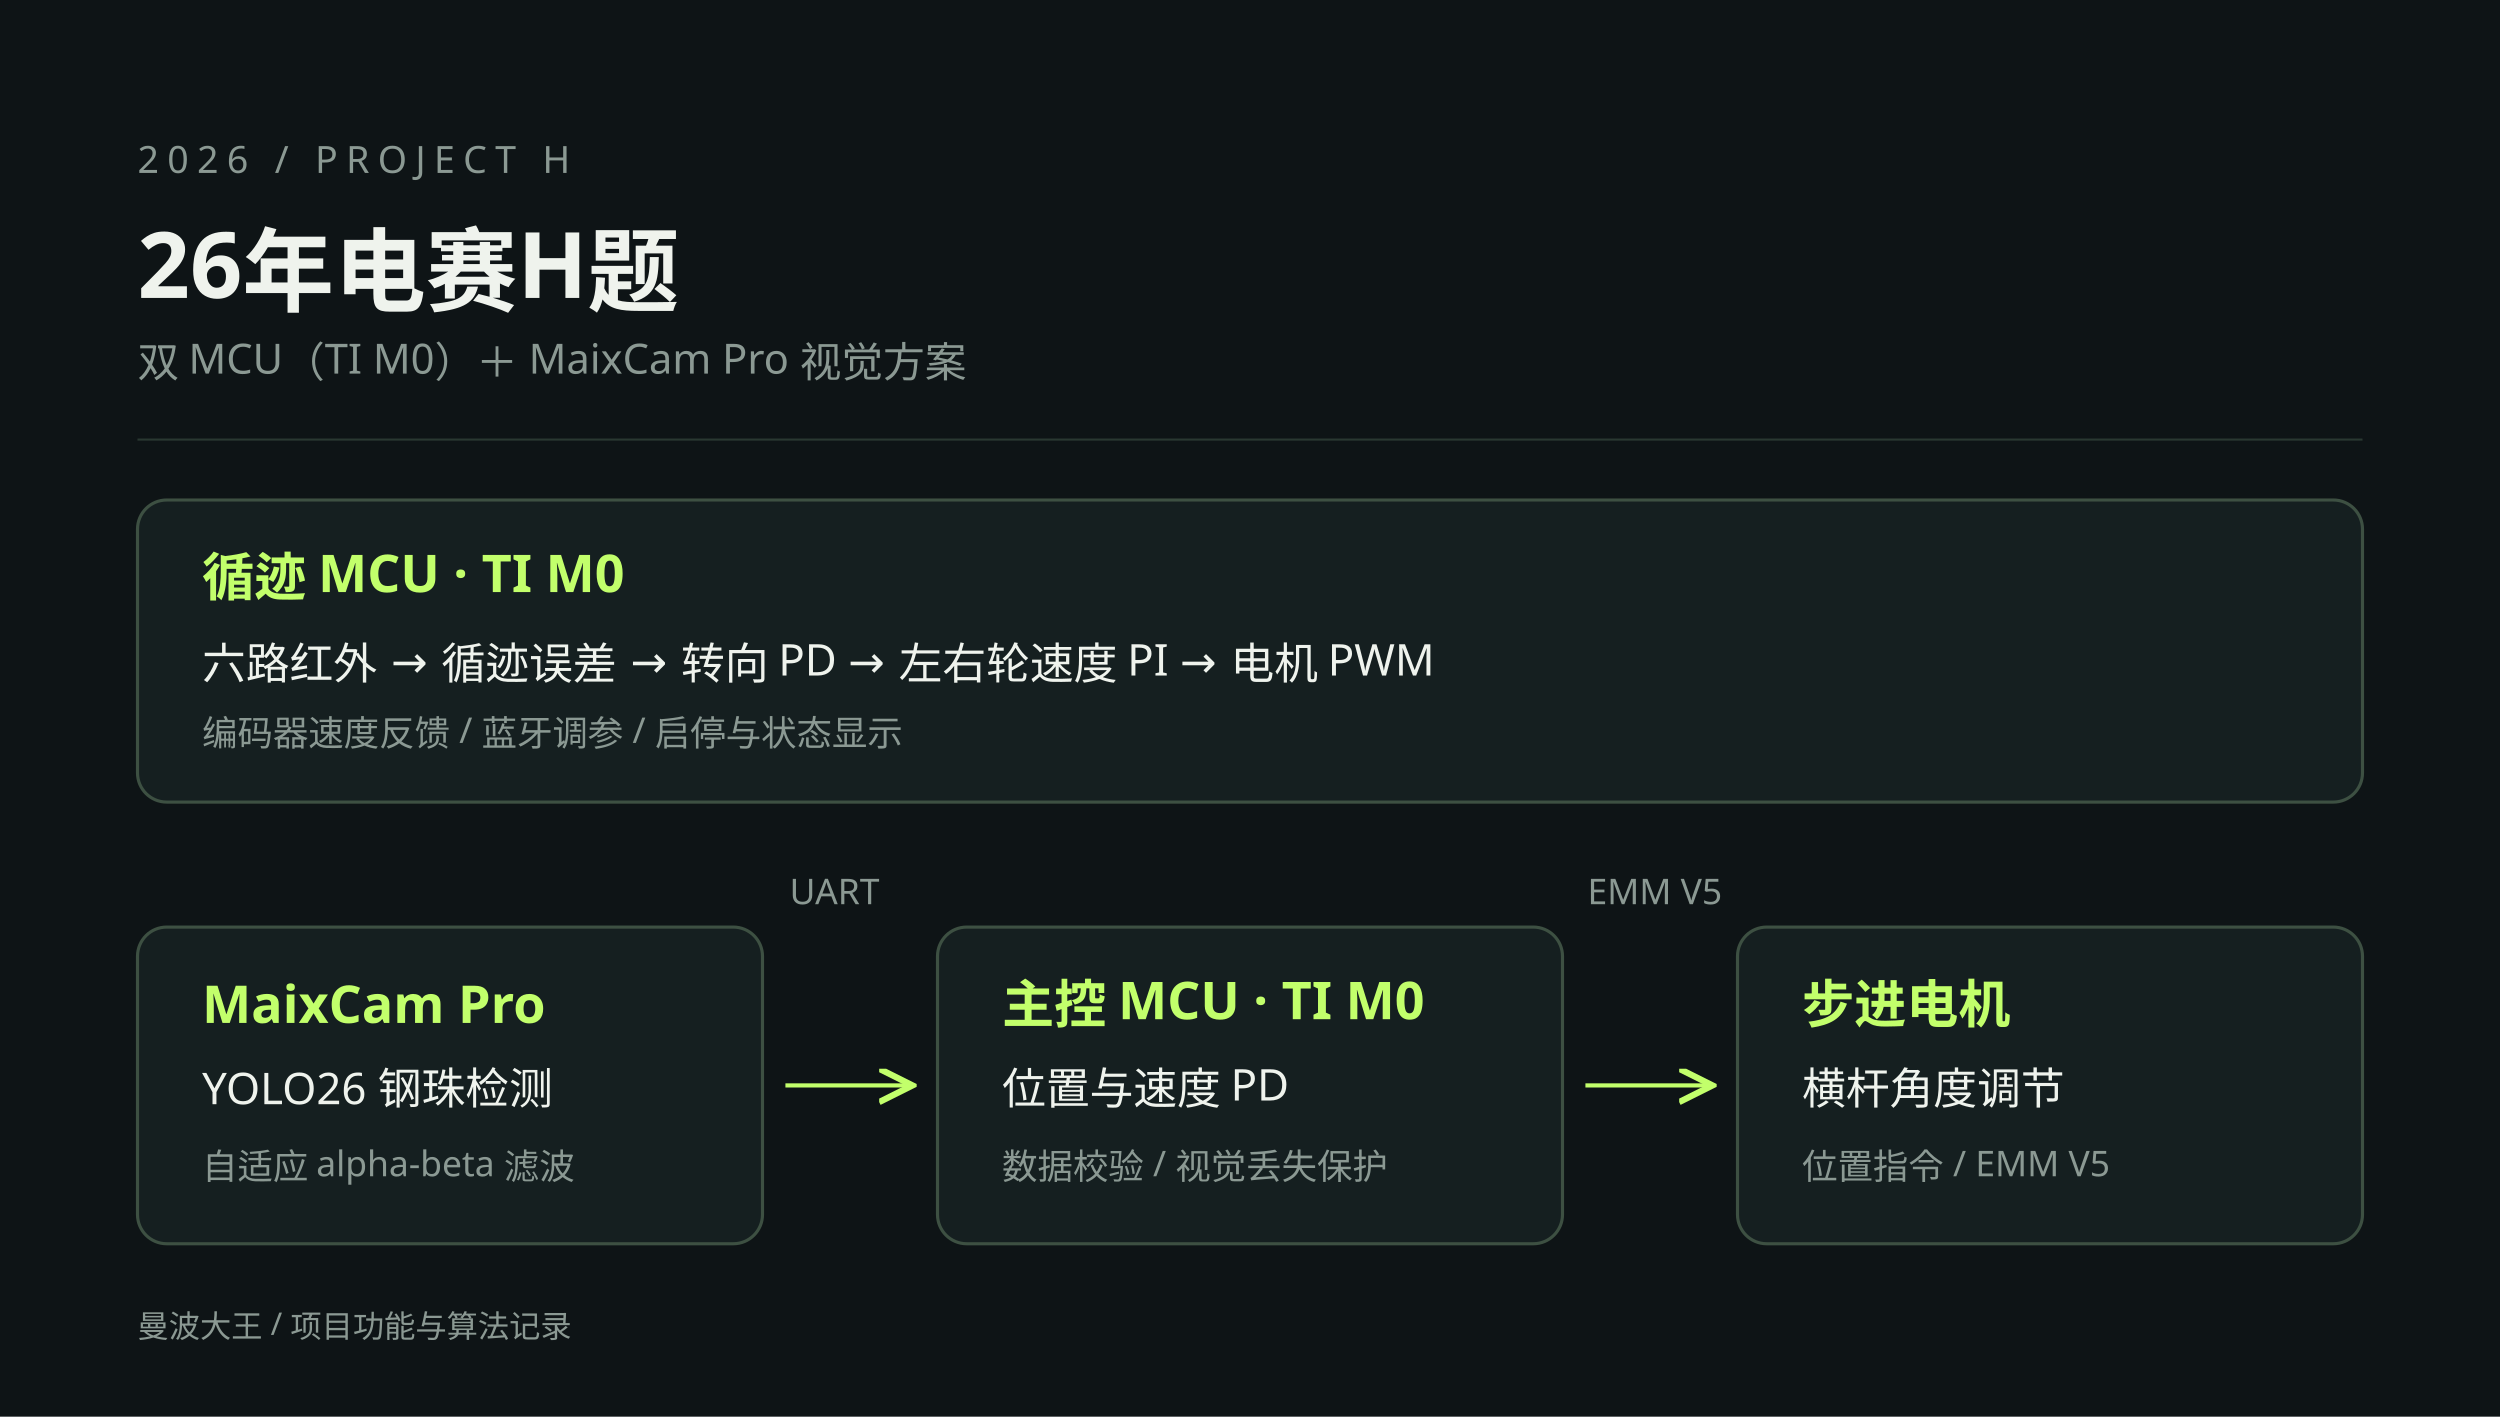
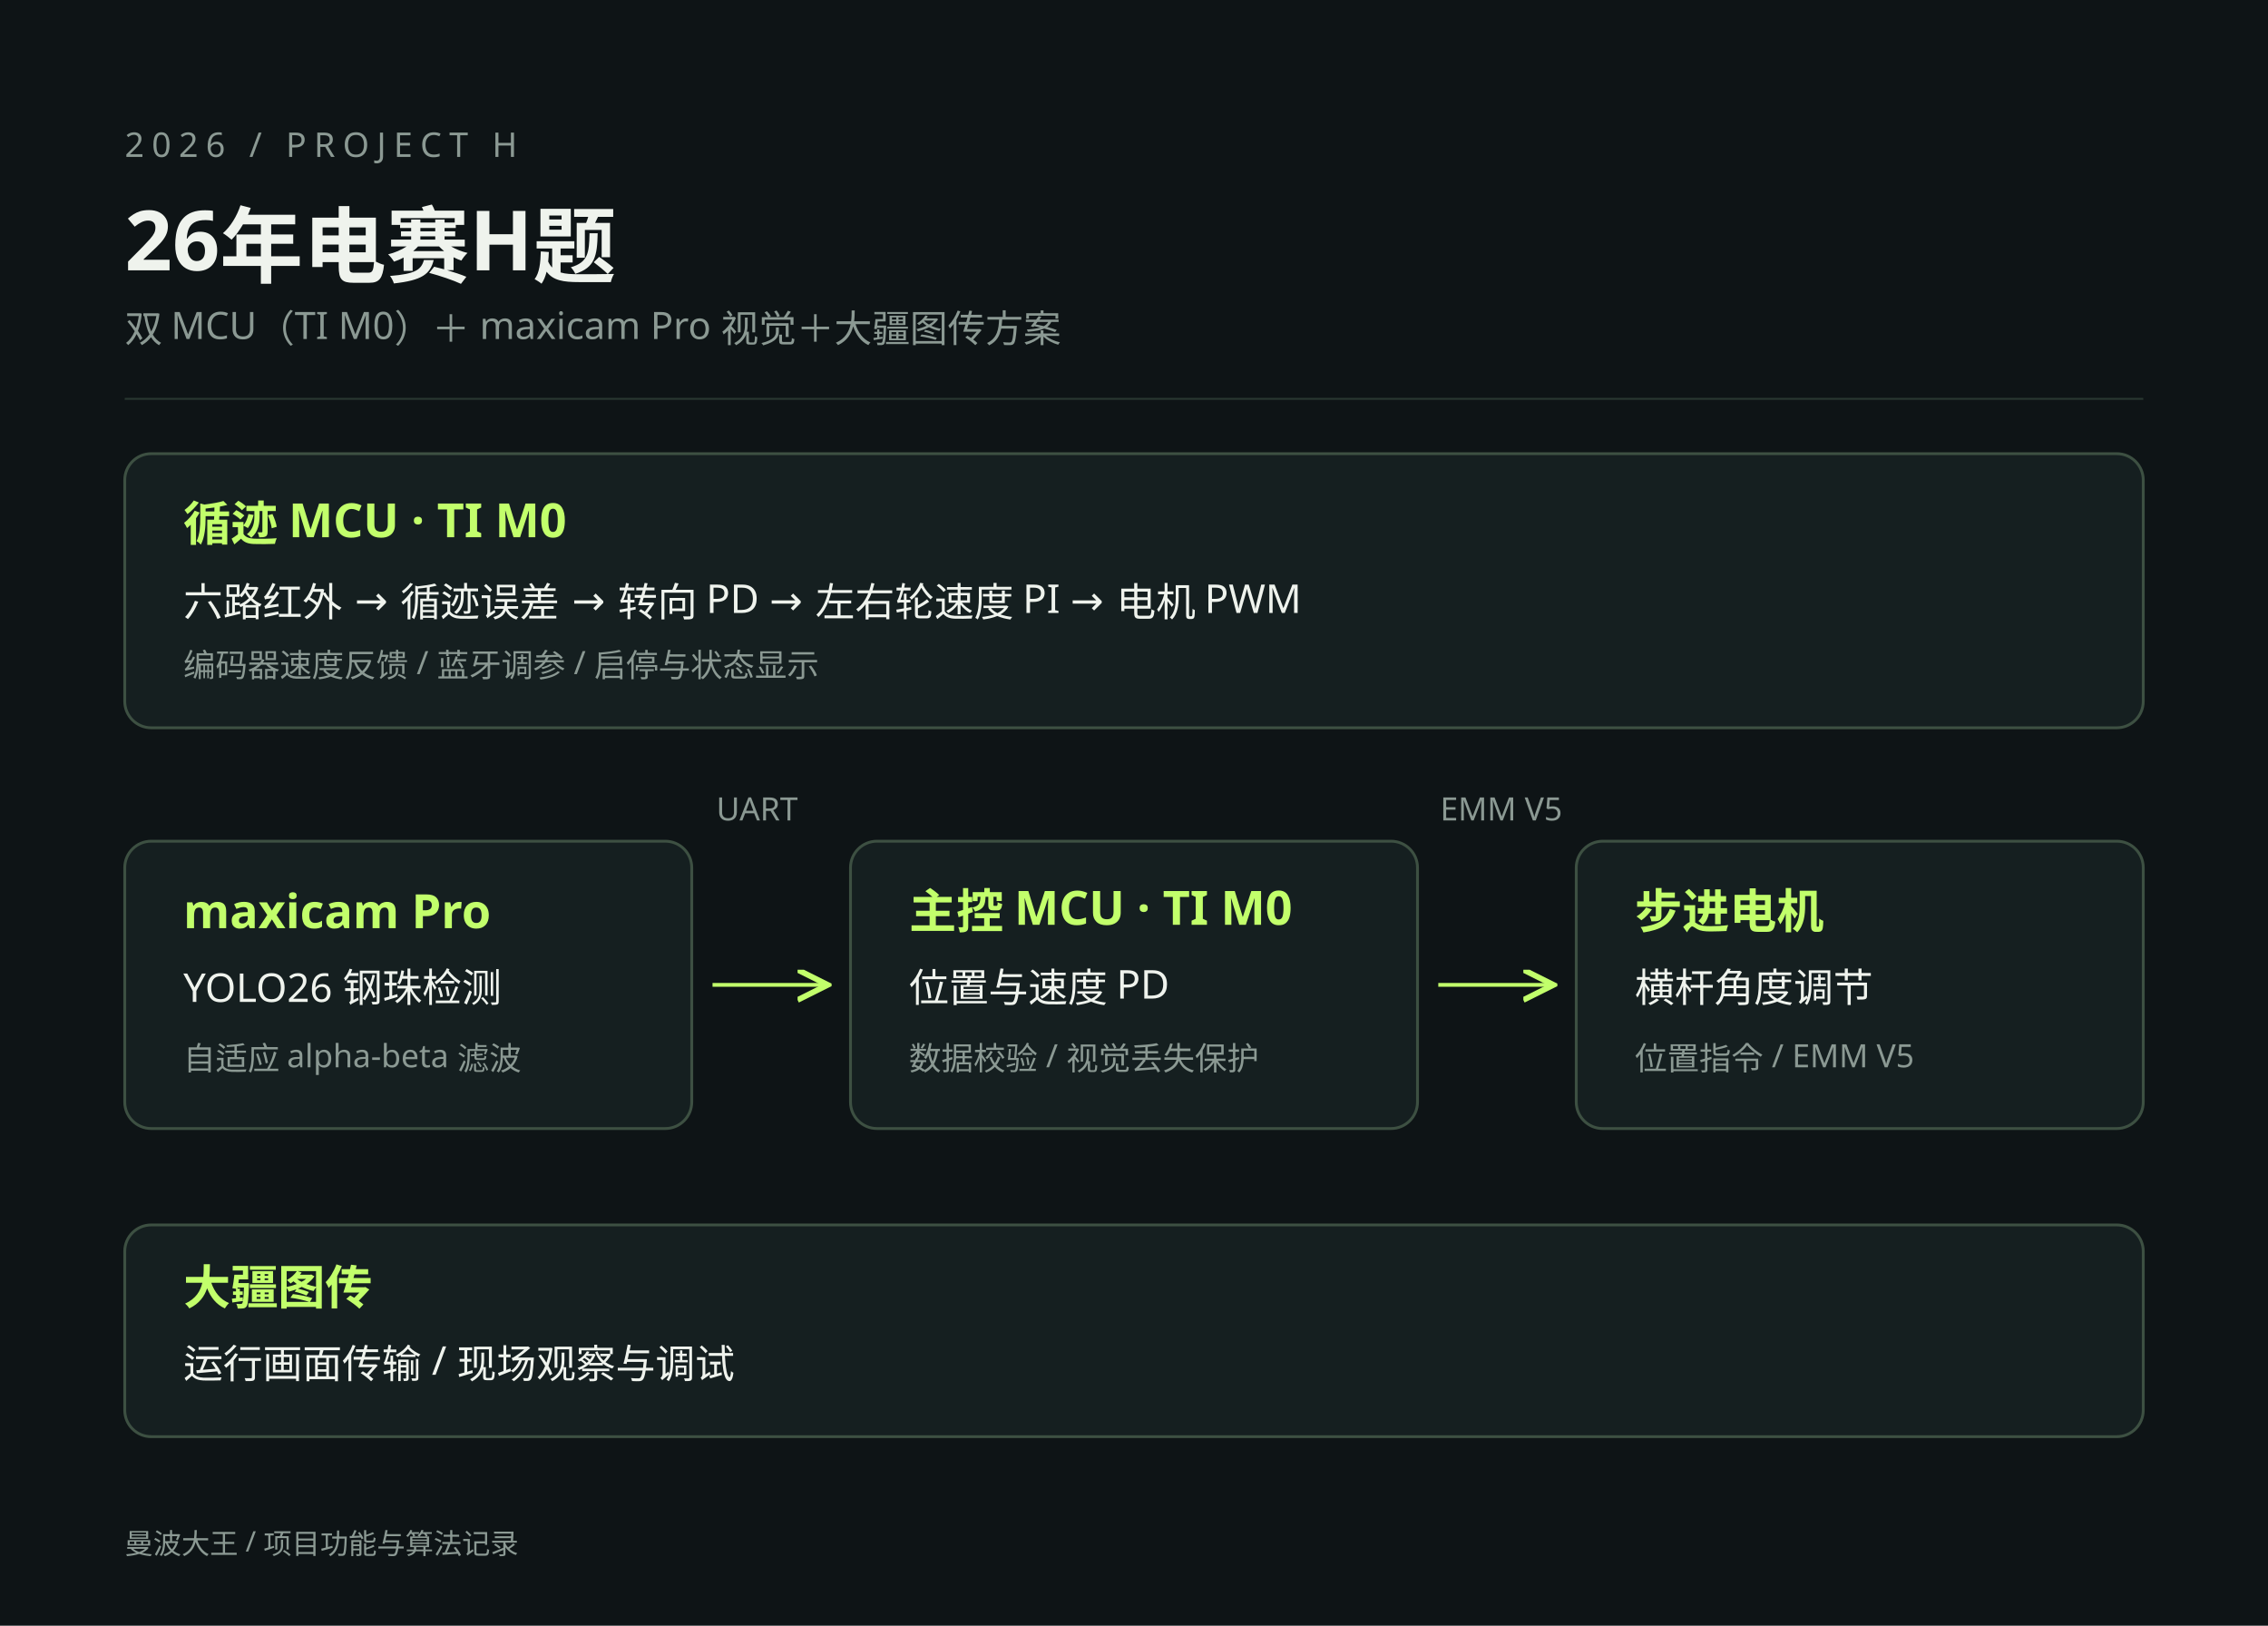
- <svg xmlns="http://www.w3.org/2000/svg" width="1200" height="680" viewBox="0 0 1200 680">
+ <svg xmlns="http://www.w3.org/2000/svg" width="1200" height="860" viewBox="0 0 1200 860">
  <defs>
    <marker id="arrow" markerWidth="9" markerHeight="9" refX="7" refY="4" orient="auto">
      <path d="M0 0 8 4 0 8" fill="none" stroke="#c2ff6b" stroke-width="1.5" />
    </marker>
  </defs>
-   <rect width="1200" height="680" fill="#0e1416" />
+   <rect width="1200" height="860" fill="#0e1416" />
  <g font-family="Segoe UI,Microsoft YaHei,sans-serif">
    <text x="66" y="83" fill="#8b9993" font-size="18" letter-spacing="4">2026 / PROJECT H</text>
    <text x="66" y="143" fill="#eff3ed" font-size="44" font-weight="600">26年电赛H题</text>
-     <text x="66" y="181" fill="#8b9993" font-size="20">双 MCU（TI M0）＋ MaixCam Pro 视觉方案</text>
+     <text x="66" y="181" fill="#8b9993" font-size="20">双 MCU（TI M0）＋ maxicam Pro 视觉＋大疆图传方案</text>
    <g fill="#151f20" stroke="#3d5042" stroke-width="1.5">
      <rect x="66" y="240" width="1068" height="145" rx="14" />
      <rect x="66" y="445" width="300" height="152" rx="14" />
      <rect x="450" y="445" width="300" height="152" rx="14" />
      <rect x="834" y="445" width="300" height="152" rx="14" />
    </g>
    <g fill="#c2ff6b" font-size="25" font-weight="600">
      <text x="97" y="286">循迹 MCU · TI M0</text>
-       <text x="97" y="491">MaixCam Pro</text>
+       <text x="97" y="491">maxicam Pro</text>
      <text x="481" y="491">主控 MCU · TI M0</text>
      <text x="865" y="491">步进电机</text>
    </g>
    <g fill="#eff3ed" font-size="21">
      <text x="97" y="326">六路红外 → 循迹误差 → 转向 PD → 左右轮速度 PI → 电机 PWM</text>
      <text x="97" y="530">YOLO26 钢珠检测</text>
      <text x="481" y="530">位置与速度 PD</text>
      <text x="865" y="530">横杆角度调节</text>
    </g>
    <g fill="#8b9993" font-size="17">
      <text x="97" y="358">编码器速度反馈 / 蓝牙调参 / 启停与状态显示</text>
      <text x="97" y="566">自适应 alpha-beta 滤波</text>
      <text x="481" y="566">数据校验 / 视觉丢失保护</text>
      <text x="865" y="566">位置指令 / EMM V5</text>
      <text x="379" y="434">UART</text>
      <text x="762" y="434">EMM V5</text>
    </g>
    <g stroke="#c2ff6b" stroke-width="2" marker-end="url(#arrow)">
      <path d="M377 521H436" />
      <path d="M761 521H820" />
    </g>
    <path d="M66 211H1134" stroke="#293831" />
-     <text x="66" y="642" fill="#8b9993" font-size="15">曼波大王 / 项目功能与算法记录</text>
+     <rect x="66" y="648" width="1068" height="112" rx="14" fill="#151f20" stroke="#3d5042" stroke-width="1.5" />
+     <text x="97" y="690" fill="#c2ff6b" font-size="25" font-weight="600">大疆图传</text>
+     <text x="97" y="729" fill="#eff3ed" font-size="21">运行画面传输 / 现场观察与调试</text>
+     <text x="66" y="822" fill="#8b9993" font-size="15">曼波大王 / 项目功能与算法记录</text>
  </g>
</svg>
